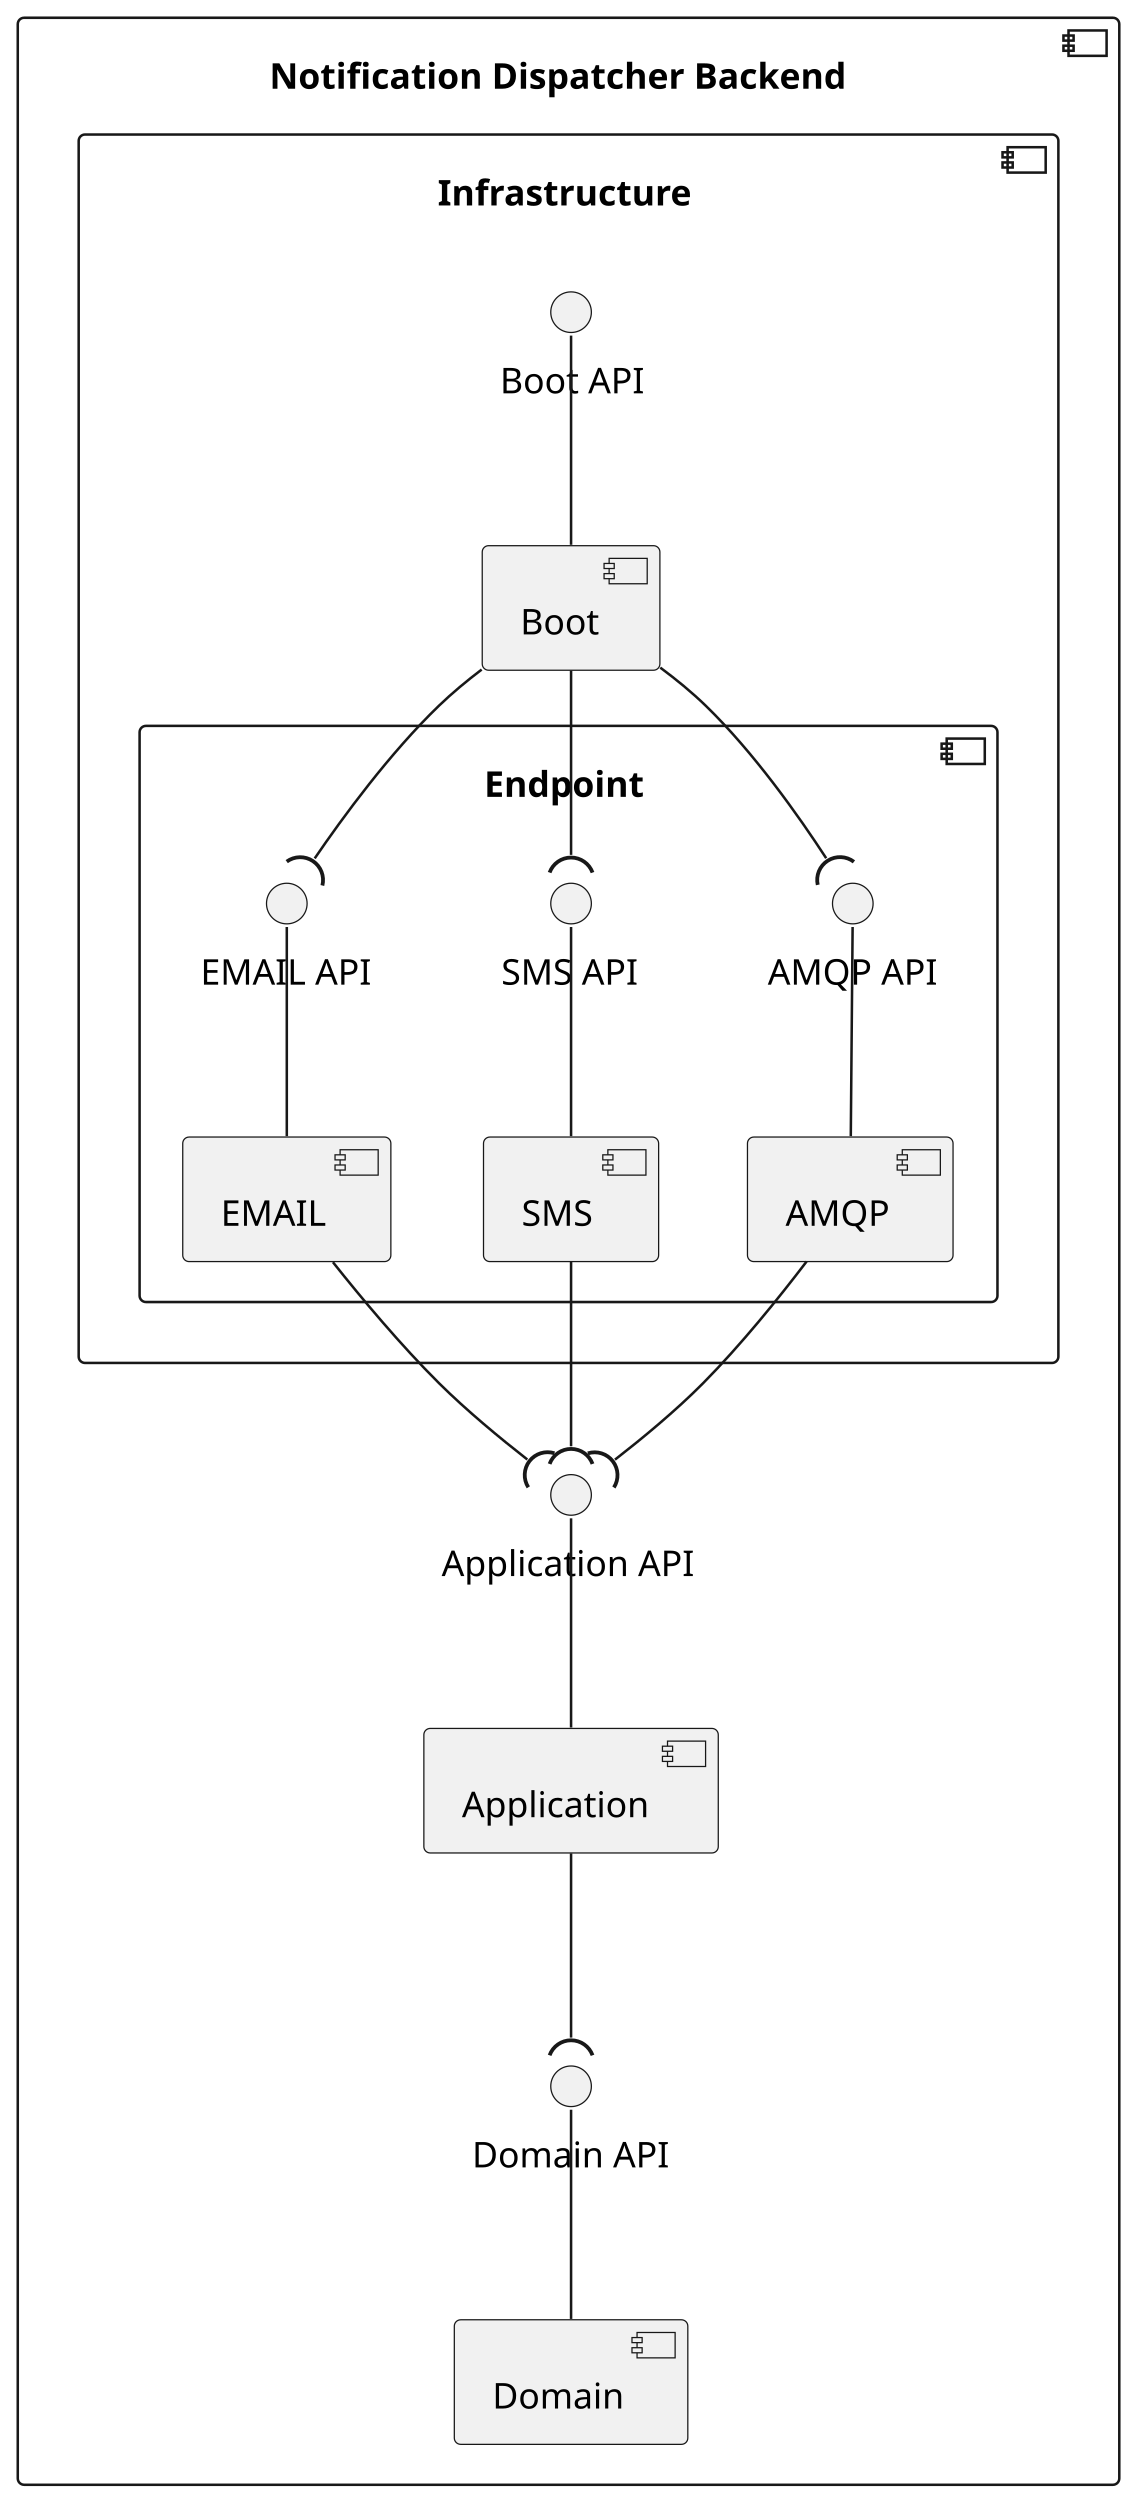
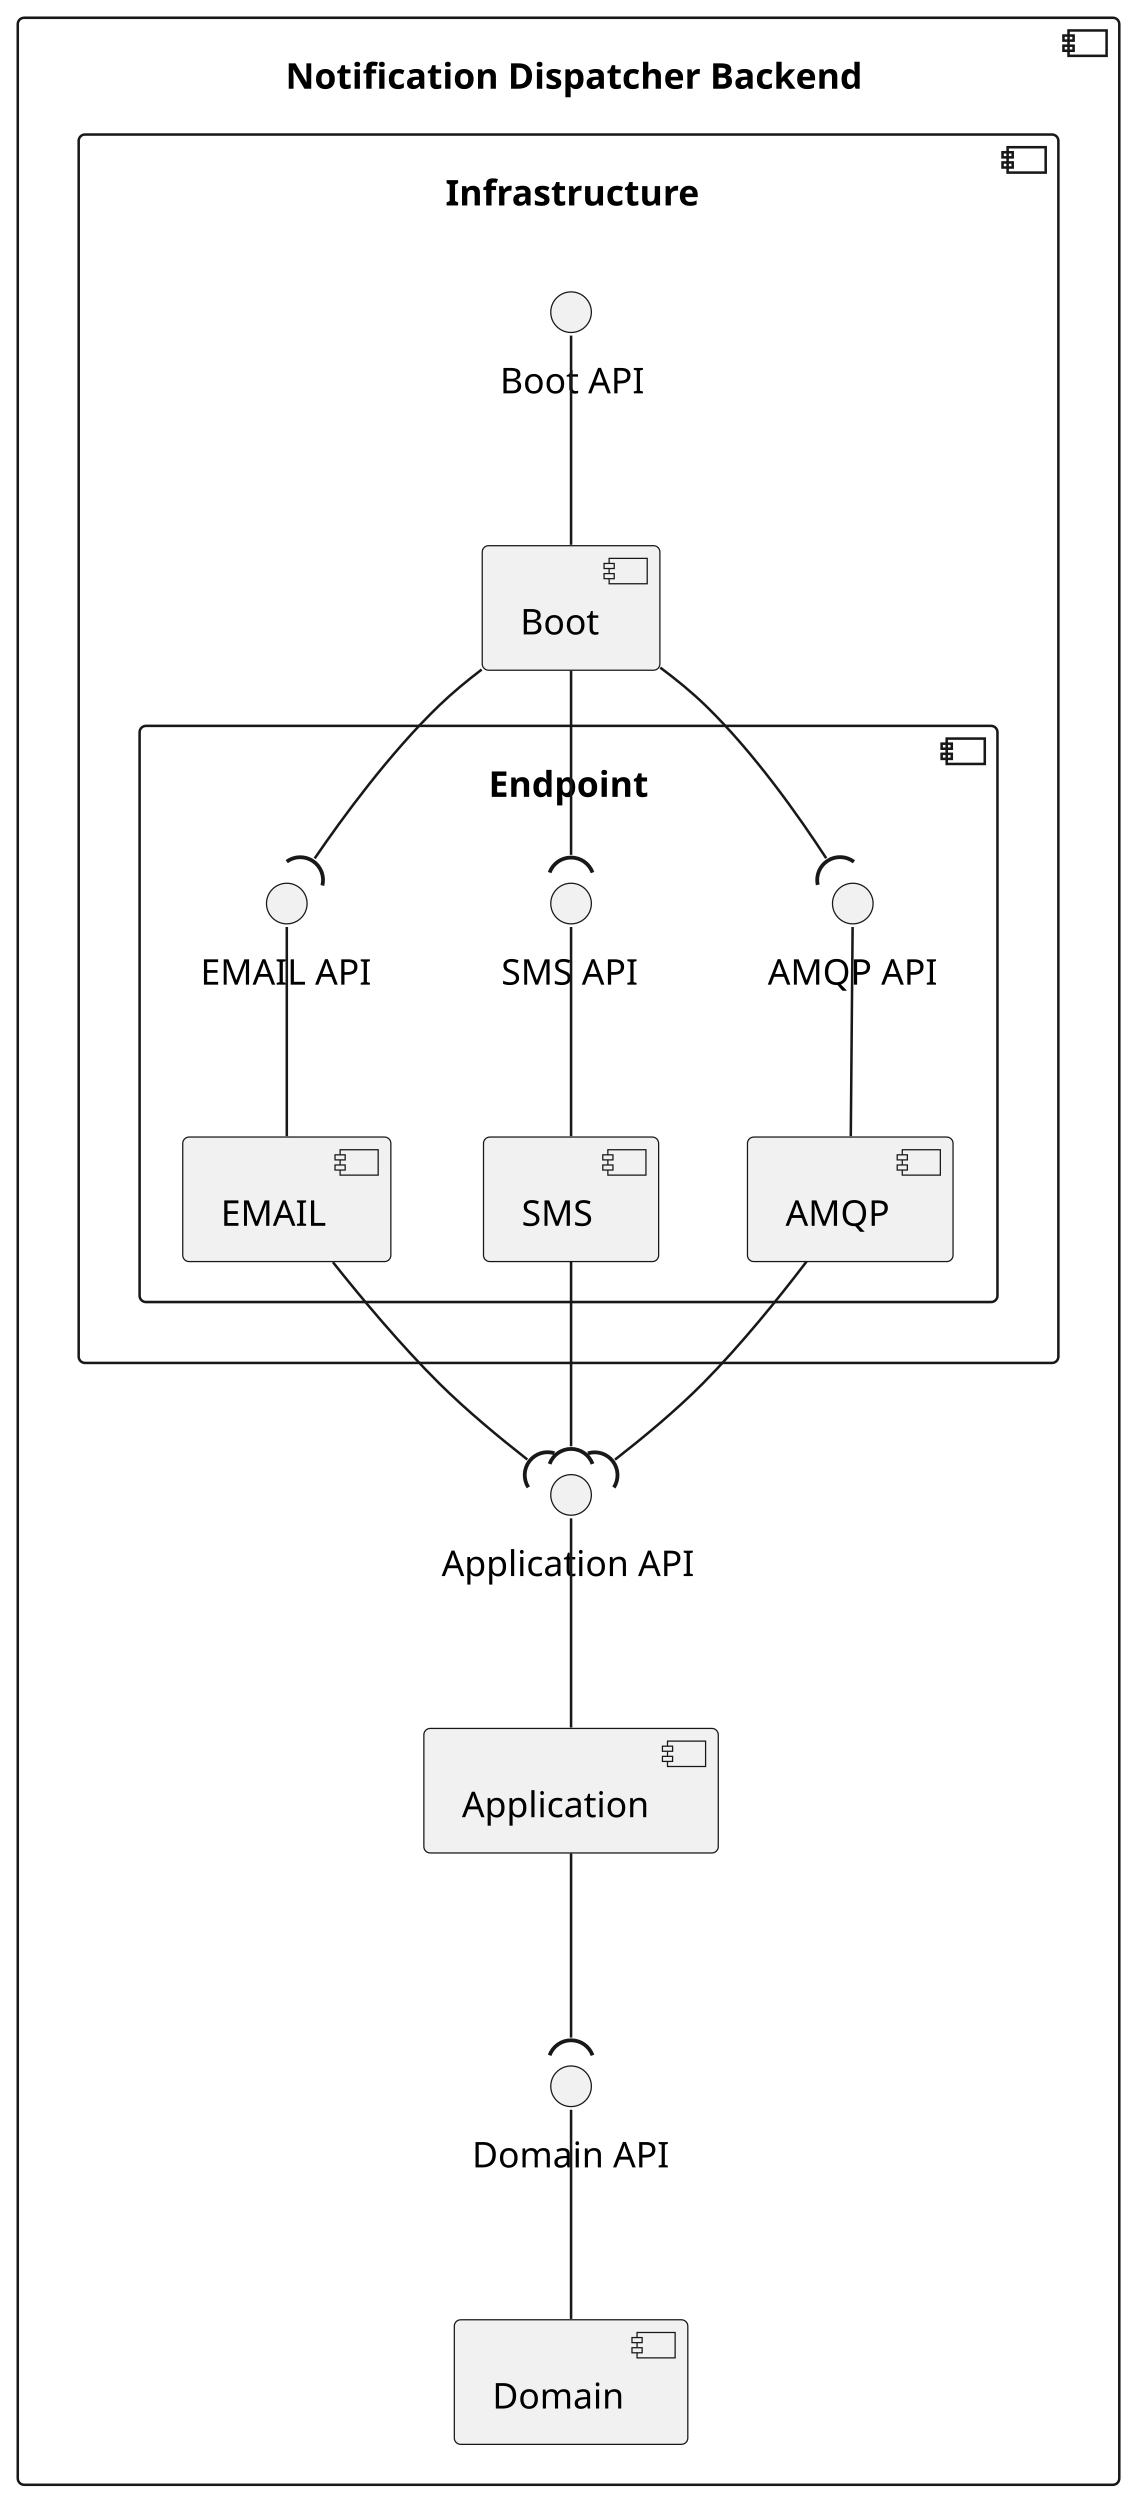
<svg xmlns="http://www.w3.org/2000/svg" contentStyleType="text/css" height="985px" preserveAspectRatio="none" style="width:447px;height:985px;background:#FFFFFF;" version="1.1" viewBox="0 0 447 985" width="447px" zoomAndPan="magnify">
  <defs />
  <g>
    <g id="cluster_Notification Dispatcher Backend">
      <rect height="972" rx="2.5" ry="2.5" style="stroke:#181818;stroke-width:1.0;fill:none;" width="434" x="7" y="7" />
      <rect height="10" style="stroke:#181818;stroke-width:1.0;fill:none;" width="15" x="421" y="12" />
      <rect height="2" style="stroke:#181818;stroke-width:1.0;fill:none;" width="4" x="419" y="14" />
      <rect height="2" style="stroke:#181818;stroke-width:1.0;fill:none;" width="4" x="419" y="18" />
-       <text fill="#000000" font-family="sans-serif" font-size="14" font-weight="bold" lengthAdjust="spacing" textLength="235.688" x="106.156" y="34.966">Notification Dispatcher Backend</text>
+       <text fill="#000000" font-family="sans-serif" font-size="14" font-weight="bold" lengthAdjust="spacing" textLength="223" x="112.5" y="34.966">Notification Dispatcher Backend</text>
    </g>
    <g id="cluster_INFRA">
      <rect height="484" rx="2.5" ry="2.5" style="stroke:#181818;stroke-width:1.0;fill:none;" width="386" x="31" y="53" />
      <rect height="10" style="stroke:#181818;stroke-width:1.0;fill:none;" width="15" x="397" y="58" />
      <rect height="2" style="stroke:#181818;stroke-width:1.0;fill:none;" width="4" x="395" y="60" />
      <rect height="2" style="stroke:#181818;stroke-width:1.0;fill:none;" width="4" x="395" y="64" />
-       <text fill="#000000" font-family="sans-serif" font-size="14" font-weight="bold" lengthAdjust="spacing" textLength="103.125" x="172.438" y="80.966">Infrastructure</text>
+       <text fill="#000000" font-family="sans-serif" font-size="14" font-weight="bold" lengthAdjust="spacing" textLength="97" x="175.5" y="80.966">Infrastructure</text>
    </g>
    <g id="cluster_ENDPOINT">
      <rect height="227" rx="2.5" ry="2.5" style="stroke:#181818;stroke-width:1.0;fill:none;" width="338" x="55" y="286" />
      <rect height="10" style="stroke:#181818;stroke-width:1.0;fill:none;" width="15" x="373" y="291" />
      <rect height="2" style="stroke:#181818;stroke-width:1.0;fill:none;" width="4" x="371" y="293" />
      <rect height="2" style="stroke:#181818;stroke-width:1.0;fill:none;" width="4" x="371" y="297" />
-       <text fill="#000000" font-family="sans-serif" font-size="14" font-weight="bold" lengthAdjust="spacing" textLength="66.5" x="190.75" y="313.966">Endpoint</text>
+       <text fill="#000000" font-family="sans-serif" font-size="14" font-weight="bold" lengthAdjust="spacing" textLength="63" x="192.5" y="313.966">Endpoint</text>
    </g>
    <g id="elem_APP">
      <rect fill="#F1F1F1" height="49.068" rx="2.5" ry="2.5" style="stroke:#181818;stroke-width:0.5;" width="116" x="167" y="681" />
      <rect fill="#F1F1F1" height="10" style="stroke:#181818;stroke-width:0.5;" width="15" x="263" y="686" />
      <rect fill="#F1F1F1" height="2" style="stroke:#181818;stroke-width:0.5;" width="4" x="261" y="688" />
      <rect fill="#F1F1F1" height="2" style="stroke:#181818;stroke-width:0.5;" width="4" x="261" y="692" />
      <text fill="#000000" font-family="sans-serif" font-size="14" lengthAdjust="spacing" textLength="76" x="182" y="715.966">Application</text>
    </g>
    <g id="elem_DOM">
      <rect fill="#F1F1F1" height="49.068" rx="2.5" ry="2.5" style="stroke:#181818;stroke-width:0.5;" width="92" x="179" y="914" />
      <rect fill="#F1F1F1" height="10" style="stroke:#181818;stroke-width:0.5;" width="15" x="251" y="919" />
      <rect fill="#F1F1F1" height="2" style="stroke:#181818;stroke-width:0.5;" width="4" x="249" y="921" />
      <rect fill="#F1F1F1" height="2" style="stroke:#181818;stroke-width:0.5;" width="4" x="249" y="925" />
      <text fill="#000000" font-family="sans-serif" font-size="14" lengthAdjust="spacing" textLength="52" x="194" y="948.966">Domain</text>
    </g>
    <g id="elem_APP_API">
      <ellipse cx="225" cy="589" fill="#F1F1F1" rx="8" ry="8" style="stroke:#181818;stroke-width:0.5;" />
      <text fill="#000000" font-family="sans-serif" font-size="14" lengthAdjust="spacing" textLength="102" x="174" y="620.966">Application API</text>
    </g>
    <g id="elem_DOM_API">
      <ellipse cx="225" cy="822" fill="#F1F1F1" rx="8" ry="8" style="stroke:#181818;stroke-width:0.5;" />
      <text fill="#000000" font-family="sans-serif" font-size="14" lengthAdjust="spacing" textLength="78" x="186" y="853.966">Domain API</text>
    </g>
    <g id="elem_BOOT">
      <rect fill="#F1F1F1" height="49.068" rx="2.5" ry="2.5" style="stroke:#181818;stroke-width:0.5;" width="70" x="190" y="215" />
      <rect fill="#F1F1F1" height="10" style="stroke:#181818;stroke-width:0.5;" width="15" x="240" y="220" />
      <rect fill="#F1F1F1" height="2" style="stroke:#181818;stroke-width:0.5;" width="4" x="238" y="222" />
      <rect fill="#F1F1F1" height="2" style="stroke:#181818;stroke-width:0.5;" width="4" x="238" y="226" />
      <text fill="#000000" font-family="sans-serif" font-size="14" lengthAdjust="spacing" textLength="30" x="205" y="249.966">Boot</text>
    </g>
    <g id="elem_BOOT_API">
      <ellipse cx="225" cy="123" fill="#F1F1F1" rx="8" ry="8" style="stroke:#181818;stroke-width:0.5;" />
      <text fill="#000000" font-family="sans-serif" font-size="14" lengthAdjust="spacing" textLength="56" x="197" y="154.966">Boot API</text>
    </g>
    <g id="elem_AMQP">
      <rect fill="#F1F1F1" height="49.068" rx="2.5" ry="2.5" style="stroke:#181818;stroke-width:0.5;" width="81" x="294.5" y="448" />
      <rect fill="#F1F1F1" height="10" style="stroke:#181818;stroke-width:0.5;" width="15" x="355.5" y="453" />
      <rect fill="#F1F1F1" height="2" style="stroke:#181818;stroke-width:0.5;" width="4" x="353.5" y="455" />
      <rect fill="#F1F1F1" height="2" style="stroke:#181818;stroke-width:0.5;" width="4" x="353.5" y="459" />
      <text fill="#000000" font-family="sans-serif" font-size="14" lengthAdjust="spacing" textLength="41" x="309.5" y="482.966">AMQP</text>
    </g>
    <g id="elem_AMQP_API">
      <ellipse cx="336" cy="356" fill="#F1F1F1" rx="8" ry="8" style="stroke:#181818;stroke-width:0.5;" />
      <text fill="#000000" font-family="sans-serif" font-size="14" lengthAdjust="spacing" textLength="67" x="302.5" y="387.966">AMQP API</text>
    </g>
    <g id="elem_SMS">
      <rect fill="#F1F1F1" height="49.068" rx="2.5" ry="2.5" style="stroke:#181818;stroke-width:0.5;" width="69" x="190.5" y="448" />
      <rect fill="#F1F1F1" height="10" style="stroke:#181818;stroke-width:0.5;" width="15" x="239.5" y="453" />
      <rect fill="#F1F1F1" height="2" style="stroke:#181818;stroke-width:0.5;" width="4" x="237.5" y="455" />
      <rect fill="#F1F1F1" height="2" style="stroke:#181818;stroke-width:0.5;" width="4" x="237.5" y="459" />
      <text fill="#000000" font-family="sans-serif" font-size="14" lengthAdjust="spacing" textLength="29" x="205.5" y="482.966">SMS</text>
    </g>
    <g id="elem_SMS_API">
      <ellipse cx="225" cy="356" fill="#F1F1F1" rx="8" ry="8" style="stroke:#181818;stroke-width:0.5;" />
      <text fill="#000000" font-family="sans-serif" font-size="14" lengthAdjust="spacing" textLength="55" x="197.5" y="387.966">SMS API</text>
    </g>
    <g id="elem_EMAIL">
      <rect fill="#F1F1F1" height="49.068" rx="2.5" ry="2.5" style="stroke:#181818;stroke-width:0.5;" width="82" x="72" y="448" />
      <rect fill="#F1F1F1" height="10" style="stroke:#181818;stroke-width:0.5;" width="15" x="134" y="453" />
      <rect fill="#F1F1F1" height="2" style="stroke:#181818;stroke-width:0.5;" width="4" x="132" y="455" />
      <rect fill="#F1F1F1" height="2" style="stroke:#181818;stroke-width:0.5;" width="4" x="132" y="459" />
      <text fill="#000000" font-family="sans-serif" font-size="14" lengthAdjust="spacing" textLength="42" x="87" y="482.966">EMAIL</text>
    </g>
    <g id="elem_EMAIL_API">
      <ellipse cx="113" cy="356" fill="#F1F1F1" rx="8" ry="8" style="stroke:#181818;stroke-width:0.5;" />
      <text fill="#000000" font-family="sans-serif" font-size="14" lengthAdjust="spacing" textLength="68" x="79" y="387.966">EMAIL API</text>
    </g>
    <g id="link_DOM_API_DOM">
      <path d="M225,831.23 C225,848.26 225,887.89 225,913.65 " fill="none" id="DOM_API-DOM" style="stroke:#181818;stroke-width:1.0;" />
    </g>
    <g id="link_APP_API_APP">
      <path d="M225,598.23 C225,615.26 225,654.89 225,680.65 " fill="none" id="APP_API-APP" style="stroke:#181818;stroke-width:1.0;" />
    </g>
    <g id="link_BOOT_API_BOOT">
      <path d="M225,132.23 C225,149.26 225,188.89 225,214.65 " fill="none" id="BOOT_API-BOOT" style="stroke:#181818;stroke-width:1.0;" />
    </g>
    <g id="link_AMQP_API_AMQP">
      <path d="M335.93,365.23 C335.78,382.26 335.43,421.89 335.21,447.65 " fill="none" id="AMQP_API-AMQP" style="stroke:#181818;stroke-width:1.0;" />
    </g>
    <g id="link_SMS_API_SMS">
      <path d="M225,365.23 C225,382.26 225,421.89 225,447.65 " fill="none" id="SMS_API-SMS" style="stroke:#181818;stroke-width:1.0;" />
    </g>
    <g id="link_EMAIL_API_EMAIL">
      <path d="M113,365.23 C113,382.26 113,421.89 113,447.65 " fill="none" id="EMAIL_API-EMAIL" style="stroke:#181818;stroke-width:1.0;" />
    </g>
    <g id="link_AMQP_APP_API">
      <path d="M317.81,497.02 C306.8,511.47 291.85,530.01 277,545 C266.18,555.92 252.79,566.95 242.3,575.1 " fill="none" id="AMQP-to-APP_API" style="stroke:#181818;stroke-width:1.0;" />
      <path d="M241.876,586.068 A9,9 0 0 0 231.619 572.619" fill="none" style="stroke:#181818;stroke-width:1.5;" />
    </g>
    <g id="link_SMS_APP_API">
      <path d="M225,497.22 C225,518.8 225,550.18 225,569.82 " fill="none" id="SMS-to-APP_API" style="stroke:#181818;stroke-width:1.0;" />
      <path d="M233.457,576.792 A9,9 0 0 0 216.543 576.792" fill="none" style="stroke:#181818;stroke-width:1.5;" />
    </g>
    <g id="link_EMAIL_APP_API">
      <path d="M131.17,497.3 C142.58,511.67 157.94,530.04 173,545 C183.91,555.83 197.3,566.86 207.76,575.04 " fill="none" id="EMAIL-to-APP_API" style="stroke:#181818;stroke-width:1.0;" />
      <path d="M218.448,572.587 A9,9 0 0 0 208.149 586.005" fill="none" style="stroke:#181818;stroke-width:1.5;" />
    </g>
    <g id="link_APP_DOM_API">
      <path d="M225,730.22 C225,751.8 225,783.18 225,802.82 " fill="none" id="APP-to-DOM_API" style="stroke:#181818;stroke-width:1.0;" />
      <path d="M233.457,809.792 A9,9 0 0 0 216.543 809.792" fill="none" style="stroke:#181818;stroke-width:1.5;" />
    </g>
    <g id="link_BOOT_AMQP_API">
      <path d="M260.15,263.04 C266.37,267.66 272.58,272.74 278,278 C297.07,296.51 314.81,321.69 325.52,338.14 " fill="none" id="BOOT-to-AMQP_API" style="stroke:#181818;stroke-width:1.0;" />
      <path d="M336.448,339.559 A9,9 0 0 0 322.184 348.649" fill="none" style="stroke:#181818;stroke-width:1.5;" />
    </g>
    <g id="link_BOOT_SMS_API">
      <path d="M225,264.22 C225,285.8 225,317.18 225,336.82 " fill="none" id="BOOT-to-SMS_API" style="stroke:#181818;stroke-width:1.0;" />
      <path d="M233.457,343.792 A9,9 0 0 0 216.543 343.792" fill="none" style="stroke:#181818;stroke-width:1.5;" />
    </g>
    <g id="link_BOOT_EMAIL_API">
      <path d="M189.78,263.8 C183.94,268.24 178.13,273.06 173,278 C153.62,296.68 135.19,321.82 123.99,338.21 " fill="none" id="BOOT-to-EMAIL_API" style="stroke:#181818;stroke-width:1.0;" />
      <path d="M127.019,348.891 A9,9 0 0 0 112.968 339.475" fill="none" style="stroke:#181818;stroke-width:1.5;" />
    </g>
  </g>
</svg>
